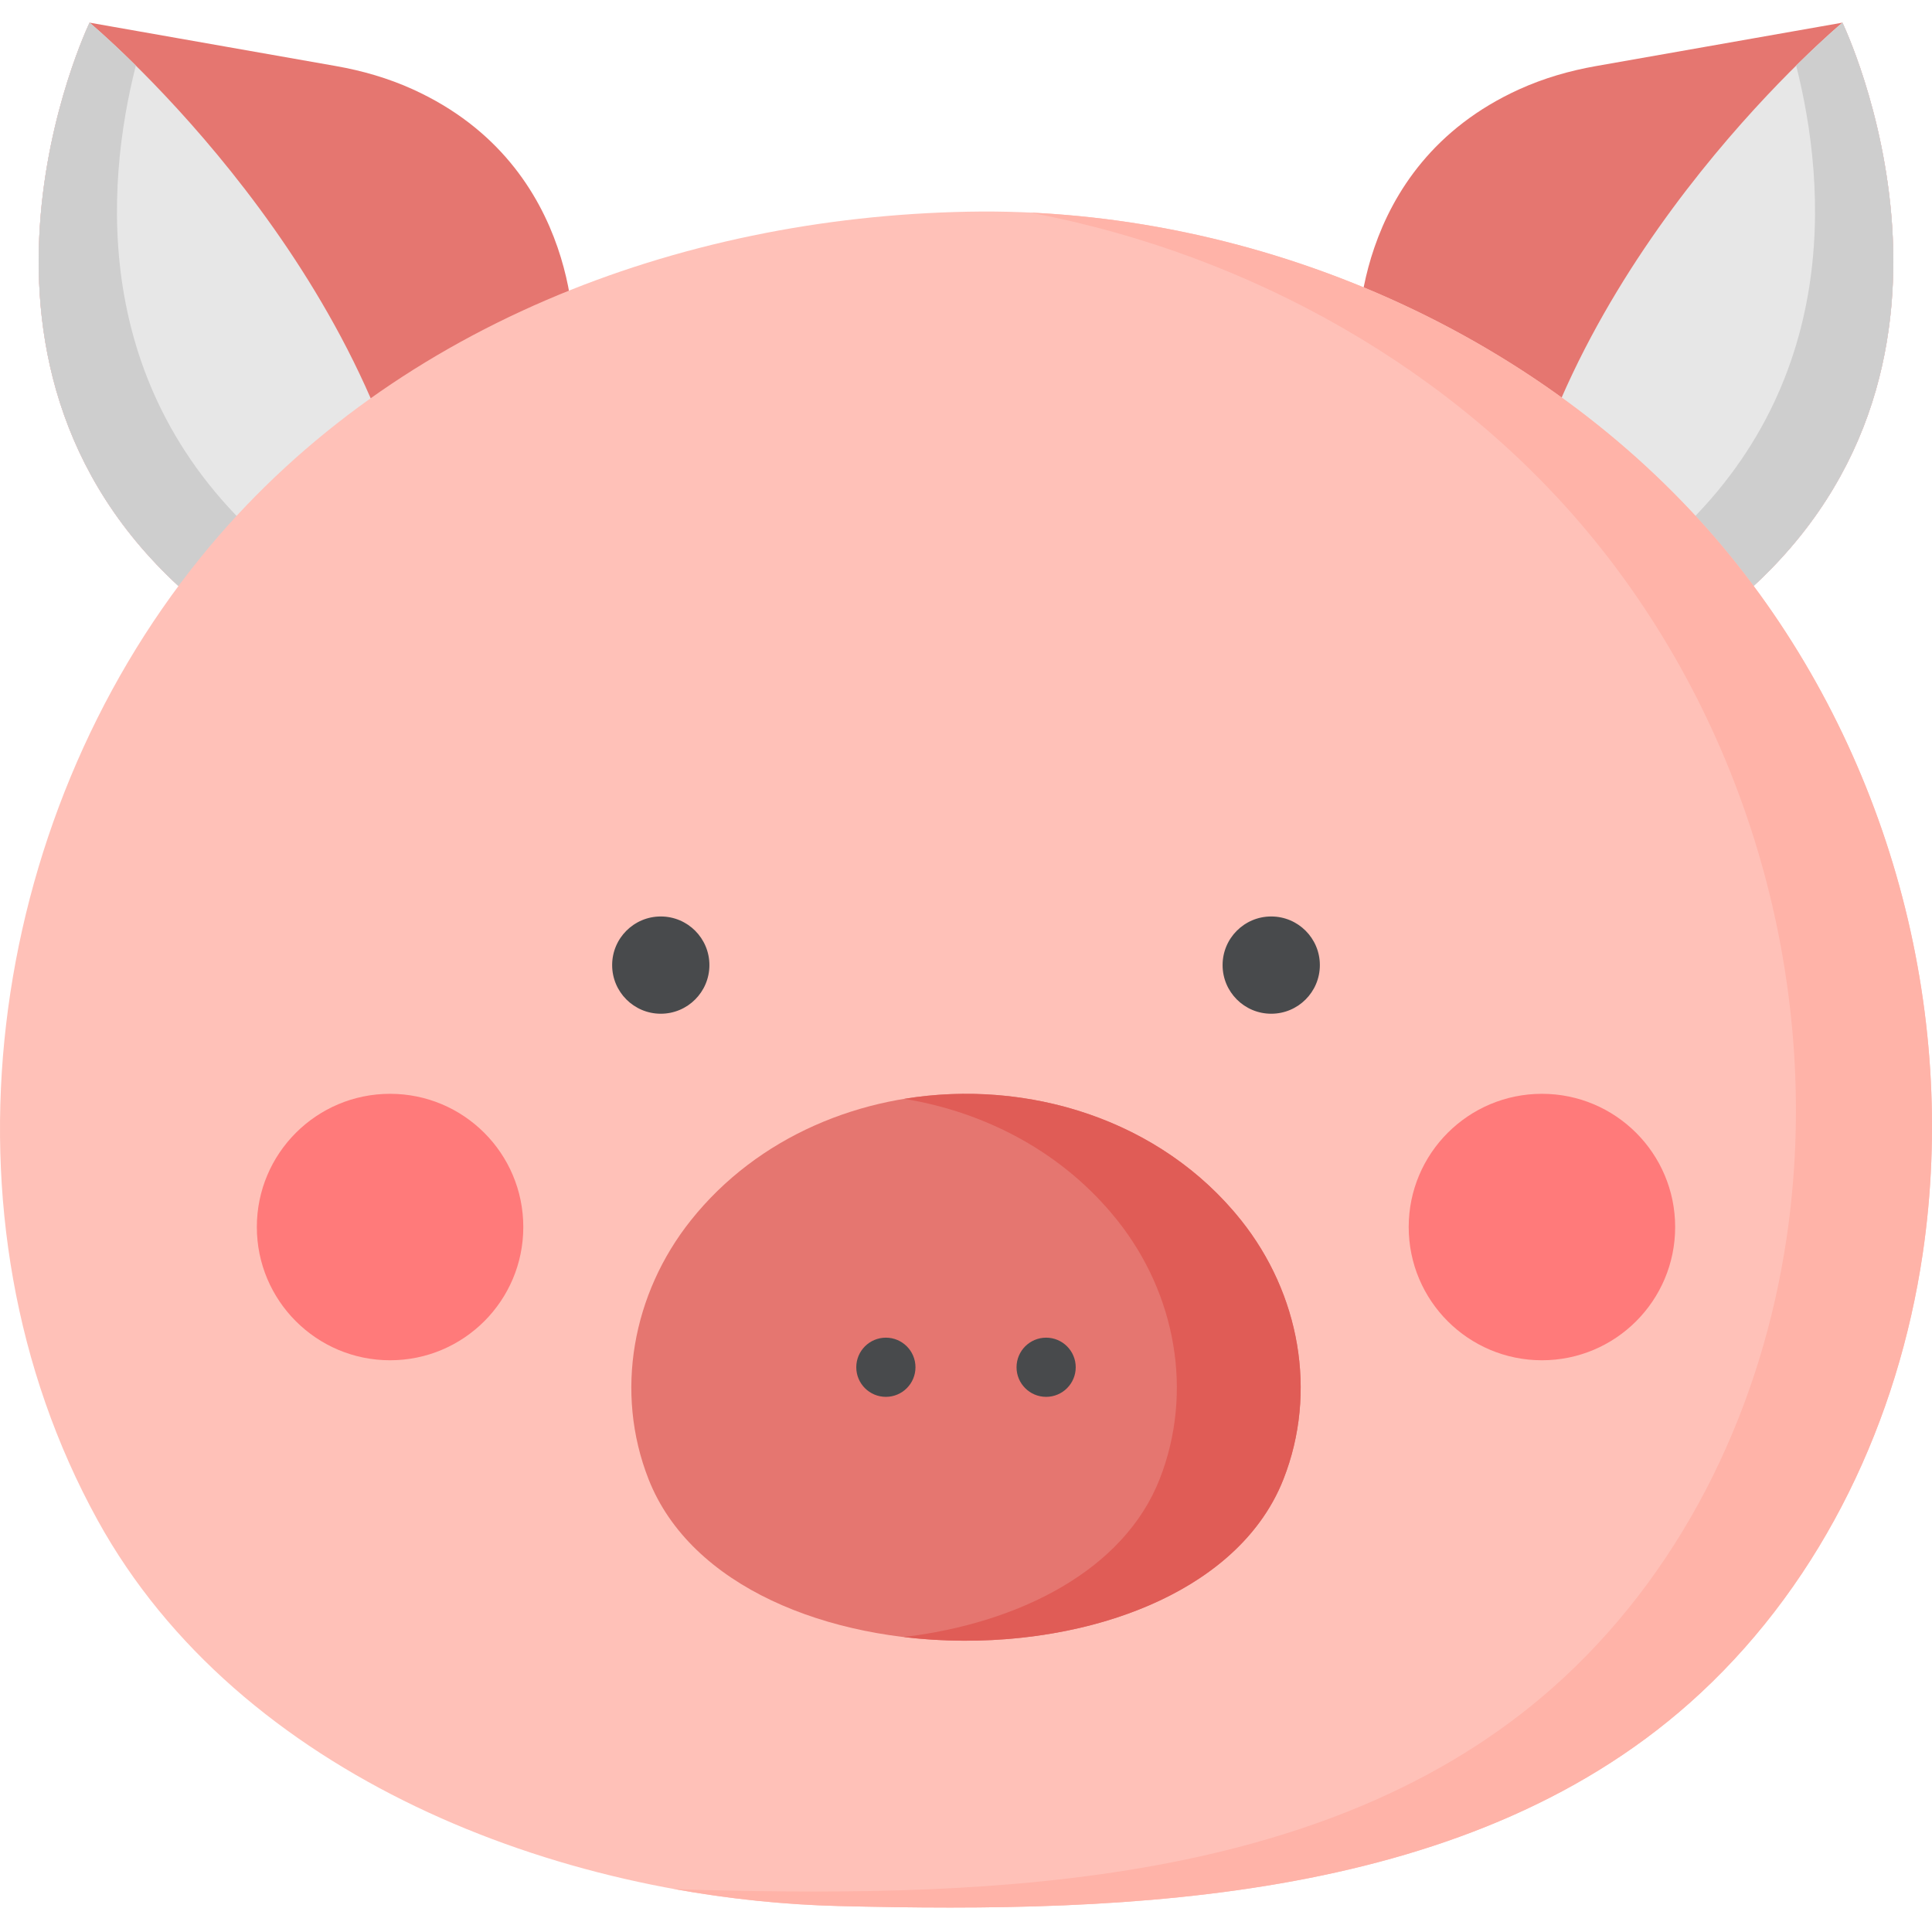
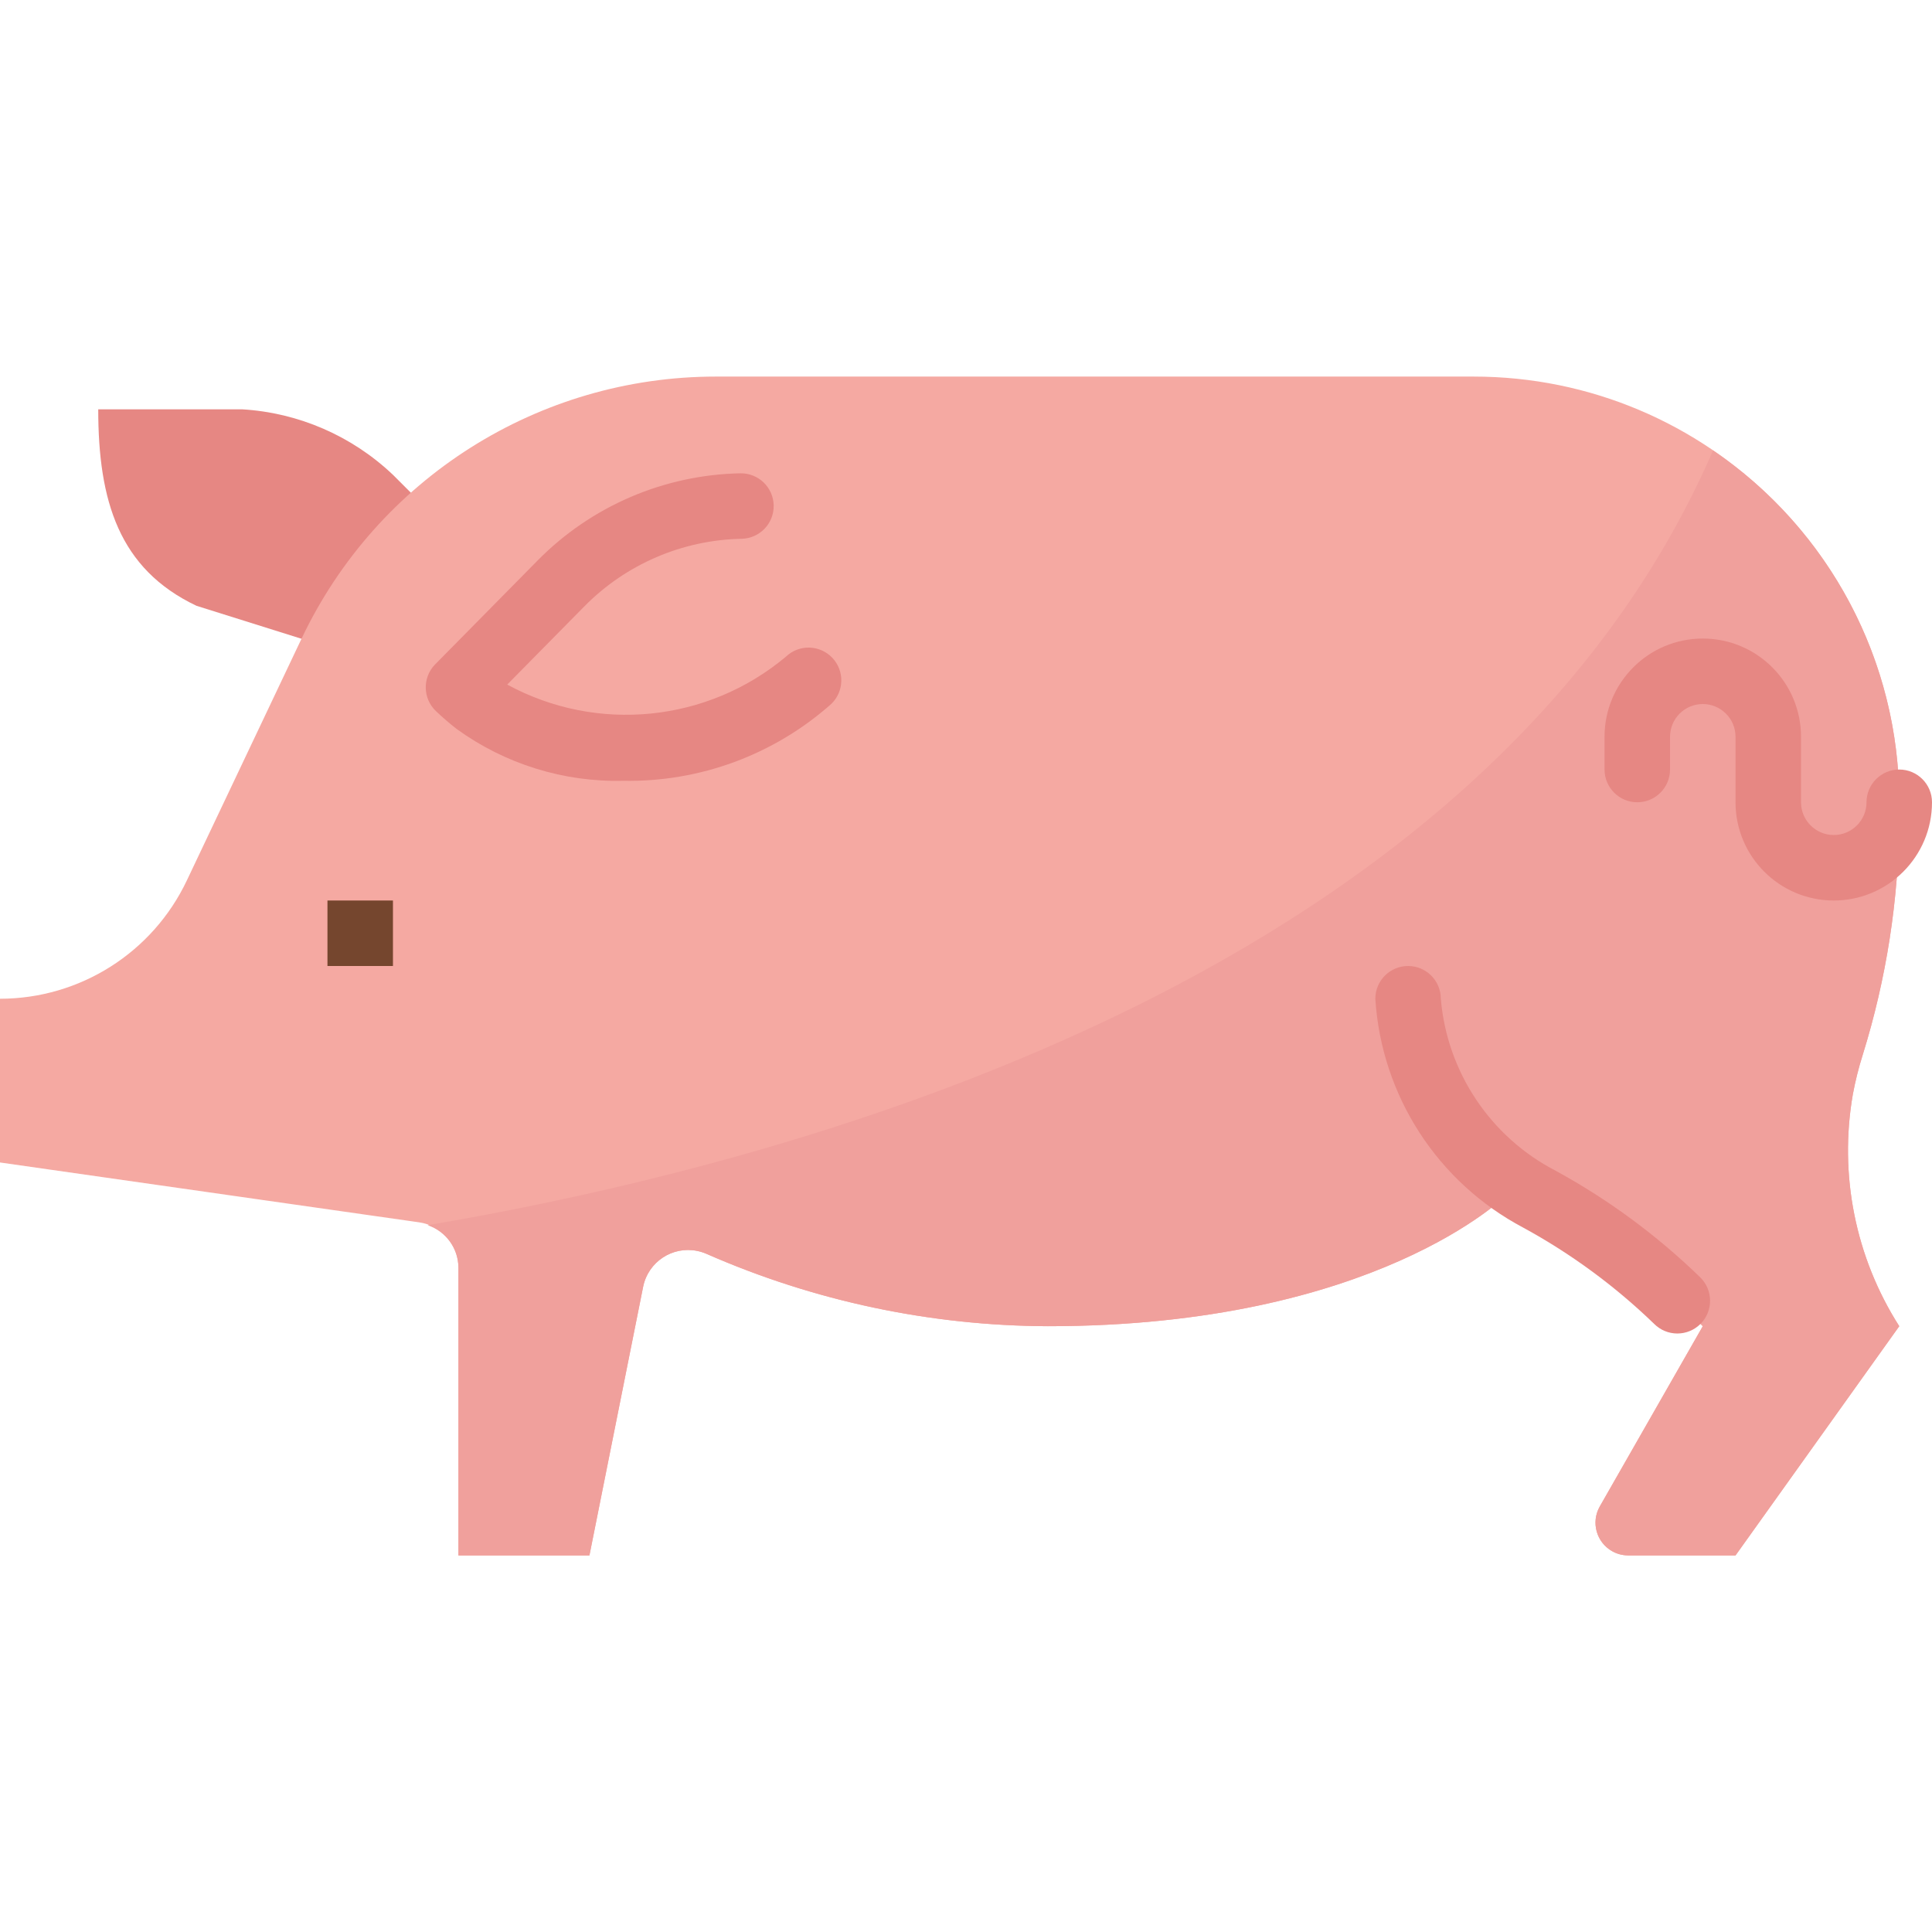
- <svg xmlns="http://www.w3.org/2000/svg" height="512pt" viewBox="0 -6 512 512" width="512pt">
-   <path d="m359.922 85.973s-2.715-47.719 42.723-68.32c6.461-2.93 13.309-4.91 20.297-6.141l65.32-11.508s44.711 92.668-28.691 153.805l-15.711 16.355-83.969-62.691zm0 0" fill="#e57670" />
-   <path d="m401.375 138.441 42.484 31.723 15.707-16.355c73.402-61.141 28.695-153.805 28.695-153.805s-71.133 59.207-86.887 138.437zm0 0" fill="#e7e7e7" />
-   <path d="m459.57 153.812-15.707 16.348-19.547-14.59 14.508-15.113c49.75-41.43 45.246-97.34 37.176-129.074 7.434-7.363 12.266-11.383 12.266-11.383s44.699 92.672-28.695 153.812zm0 0" fill="#cecece" />
-   <path d="m152.078 85.973s2.715-47.719-42.723-68.32c-6.461-2.93-13.309-4.91-20.297-6.141l-65.32-11.508s-44.711 92.668 28.691 153.805l15.715 16.355 83.965-62.691zm0 0" fill="#e57670" />
-   <path d="m110.629 138.441-42.488 31.723-15.707-16.355c-73.402-61.141-28.695-153.805-28.695-153.805s71.137 59.207 86.891 138.437zm0 0" fill="#e7e7e7" />
-   <path d="m52.43 153.812 15.711 16.348 19.543-14.59-14.508-15.113c-49.75-41.43-45.246-97.34-37.176-129.074-7.434-7.363-12.266-11.383-12.266-11.383s-44.699 92.672 28.695 153.812zm0 0" fill="#cecece" />
-   <path d="m458.816 141.66c-47.828-59-125.637-93.004-202.234-91.559-76.91 1.453-154.039 30.723-203.359 91.555-56.891 70.168-71.605 174.93-27.336 255.246 37.441 67.93 122.094 100.367 196.484 102.219 76.938 1.914 168.57-.809 228.371-56.52 32.617-30.383 52.273-72.41 58.773-116.195 9.672-65.172-9.234-133.602-50.699-184.746zm0 0" fill="#ffc1b8" />
-   <path d="m509.52 326.41c-6.5 43.785-26.156 85.805-58.777 116.195-59.805 55.703-151.438 58.43-228.371 56.516-14.422-.359-29.23-1.871-44.012-4.566 2.66.145 5.312.258 7.957.32 76.934 1.91 168.566-.805 228.359-56.516 32.621-30.391 52.281-72.406 58.777-116.195 9.672-65.172-9.234-133.609-50.695-184.75-36.848-45.461-91.5-76.078-149.691-87.066 71.113 3.32 141.352 36.547 185.746 91.316 41.465 51.137 60.371 119.574 50.707 184.746zm0 0" fill="#ffb3a8" />
-   <path d="m188 249.762c0 7.117-5.77 12.887-12.887 12.887-7.117 0-12.887-5.77-12.887-12.887 0-7.117 5.77-12.887 12.887-12.887 7.117 0 12.887 5.77 12.887 12.887zm0 0" fill="#484a4c" />
-   <path d="m349.777 249.762c0 7.117-5.773 12.887-12.891 12.887-7.117 0-12.887-5.77-12.887-12.887 0-7.117 5.77-12.887 12.887-12.887 7.117 0 12.891 5.77 12.891 12.887zm0 0" fill="#484a4c" />
-   <path d="m328.93 317.418c-35.719-44.855-110.332-44.609-145.859 0-15.453 19.402-20.262 45.461-11.207 68.555 22.461 57.281 145.945 56.949 168.277 0 9.055-23.094 4.242-49.152-11.211-68.555zm0 0" fill="#e57670" />
-   <path d="m340.141 385.969c-12.863 32.816-59.32 46.84-100.672 41.863 30.543-3.648 58.355-17.633 67.855-41.863 9.055-23.09 4.246-49.152-11.207-68.555-14.27-17.918-34.75-28.641-56.465-32.207 32.539-5.336 67.887 5.344 89.281 32.207 15.453 19.402 20.266 45.465 11.207 68.555zm0 0" fill="#e05c56" />
-   <path d="m234.766 348.496c-4.332 0-7.844 3.512-7.844 7.844 0 4.328 3.512 7.84 7.844 7.84s7.844-3.512 7.844-7.84c0-4.332-3.512-7.844-7.844-7.844zm0 0" fill="#484a4c" />
-   <path d="m277.234 348.496c-4.328 0-7.84 3.512-7.84 7.844 0 4.328 3.512 7.84 7.84 7.84 4.332 0 7.844-3.512 7.844-7.84 0-4.332-3.512-7.844-7.844-7.844zm0 0" fill="#484a4c" />
-   <g fill="#ff7a7a">
-     <path d="m138.68 319.176c0 19.5-15.805 35.309-35.305 35.309s-35.309-15.809-35.309-35.309 15.809-35.305 35.309-35.305 35.305 15.805 35.305 35.305zm0 0" />
-     <path d="m443.934 319.176c0 19.5-15.805 35.309-35.305 35.309s-35.309-15.809-35.309-35.309 15.809-35.305 35.309-35.305 35.305 15.805 35.305 35.305zm0 0" />
+ <svg xmlns="http://www.w3.org/2000/svg" version="1.1" id="Capa_1" x="0px" y="0px" viewBox="0 0 512 512" style="enable-background:new 0 0 512 512;" xml:space="preserve">
+   <path style="fill:#E68783;" d="M79.898,169.281l-27.83-8.739c-20.541-9.745-26.034-27.822-26.034-52.068h38.131  c14.952,0.885,29.115,7.038,39.971,17.356l17.356,17.356l-17.356,26.034L79.898,169.281z" />
+   <path style="fill:#F5A9A2;" d="M493.637,279.561c6.283-20.176,9.546-41.16,9.685-62.29v-4.66  c0-62.308-50.506-112.814-112.814-112.814H189.7c-46.956,0-89.704,27.049-109.802,69.484l-30.373,64.026  C40.465,252.451,21.183,264.669,0,264.678v43.39l111.078,15.863c5.979,0.859,10.414,5.988,10.414,12.028v76.245h34.712l14.241-71.22  c1.336-6.578,7.758-10.821,14.327-9.476c0.859,0.174,1.701,0.443,2.508,0.798c28.507,12.514,59.279,19.031,90.416,19.152  c86.78,0,121.492-34.712,121.492-34.712l2.76-2.76c1.9,1.319,3.931,2.603,6.075,3.844c13.295,7.307,25.548,16.349,36.447,26.902  l6.786,6.725l-27.318,47.807c-2.352,4.174-0.876,9.468,3.298,11.819c1.284,0.729,2.742,1.111,4.217,1.119h28.481l43.39-60.746  c-11.628-18.232-16.011-40.162-12.297-61.466C491.685,286.468,492.553,282.98,493.637,279.561z" />
+   <path style="fill:#F0A09C;" d="M493.637,279.561c6.283-20.176,9.546-41.16,9.685-62.29v-4.66  c0.017-37.341-18.458-72.261-49.343-93.253c-59.809,137.754-236.718,187.652-340.645,205.338c4.842,1.64,8.123,6.17,8.157,11.281  v76.227h34.712l14.241-71.22c1.336-6.578,7.758-10.821,14.327-9.476c0.859,0.174,1.701,0.443,2.508,0.798  c28.507,12.514,59.279,19.031,90.416,19.152c86.78,0,121.492-34.712,121.492-34.712l2.76-2.76c1.9,1.319,3.931,2.603,6.075,3.844  c13.295,7.307,25.548,16.349,36.447,26.902l6.786,6.725l-27.318,47.807c-2.352,4.174-0.876,9.468,3.298,11.819  c1.284,0.729,2.742,1.111,4.217,1.119h28.481l43.39-60.746c-11.628-18.232-16.011-40.162-12.297-61.466  C491.685,286.468,492.553,282.98,493.637,279.561z" />
+   <rect x="86.78" y="238.644" style="fill:#75462E;" width="17.356" height="17.356" />
+   <g>
+     <path style="fill:#E68783;" d="M165.211,206.917c-15.863,0.391-31.414-4.452-44.258-13.781c-1.874-1.467-3.688-3.029-5.441-4.703   c-3.463-3.306-3.593-8.799-0.286-12.271c0.035-0.035,0.061-0.061,0.095-0.095l27.197-27.579   c14.215-14.397,33.488-22.667,53.717-23.057c4.79-0.061,8.73,3.766,8.799,8.556c0.069,4.79-3.766,8.73-8.556,8.799   c-15.664,0.312-30.59,6.734-41.594,17.885l-20.463,20.749c23.804,12.939,53.092,10.006,73.858-7.394   c3.463-3.315,8.956-3.185,12.271,0.278c3.315,3.463,3.185,8.956-0.278,12.271C205.112,200.027,185.465,207.291,165.211,206.917z" />
+     <path style="fill:#E68783;" d="M485.966,238.644c-14.379,0-26.034-11.655-26.034-26.034l0,0v-17.356   c0-4.79-3.888-8.678-8.678-8.678s-8.678,3.888-8.678,8.678v8.678c0,4.79-3.888,8.678-8.678,8.678s-8.678-3.888-8.678-8.678v-8.678   c0-14.379,11.655-26.034,26.034-26.034s26.034,11.655,26.034,26.034v17.356c0,4.79,3.888,8.678,8.678,8.678   s8.678-3.888,8.678-8.678s3.888-8.678,8.678-8.678S512,207.82,512,212.61C512,226.99,500.346,238.644,485.966,238.644   L485.966,238.644z" />
+     <path style="fill:#E68783;" d="M444.511,353.393c-2.3,0-4.513-0.911-6.135-2.543c-10.353-10.014-22.007-18.588-34.651-25.487   c-22.754-12.019-37.628-34.998-39.25-60.685c0-4.79,3.888-8.678,8.678-8.678c4.79,0,8.678,3.888,8.678,8.678   c1.649,19.439,13.173,36.673,30.512,45.62c13.989,7.654,26.876,17.165,38.305,28.281c3.384,3.393,3.384,8.886,0,12.271   C449.015,352.482,446.811,353.393,444.511,353.393z" />
  </g>
+   <g>
+ </g>
+   <g>
+ </g>
+   <g>
+ </g>
+   <g>
+ </g>
+   <g>
+ </g>
+   <g>
+ </g>
+   <g>
+ </g>
+   <g>
+ </g>
+   <g>
+ </g>
+   <g>
+ </g>
+   <g>
+ </g>
+   <g>
+ </g>
+   <g>
+ </g>
+   <g>
+ </g>
+   <g>
+ </g>
</svg>
